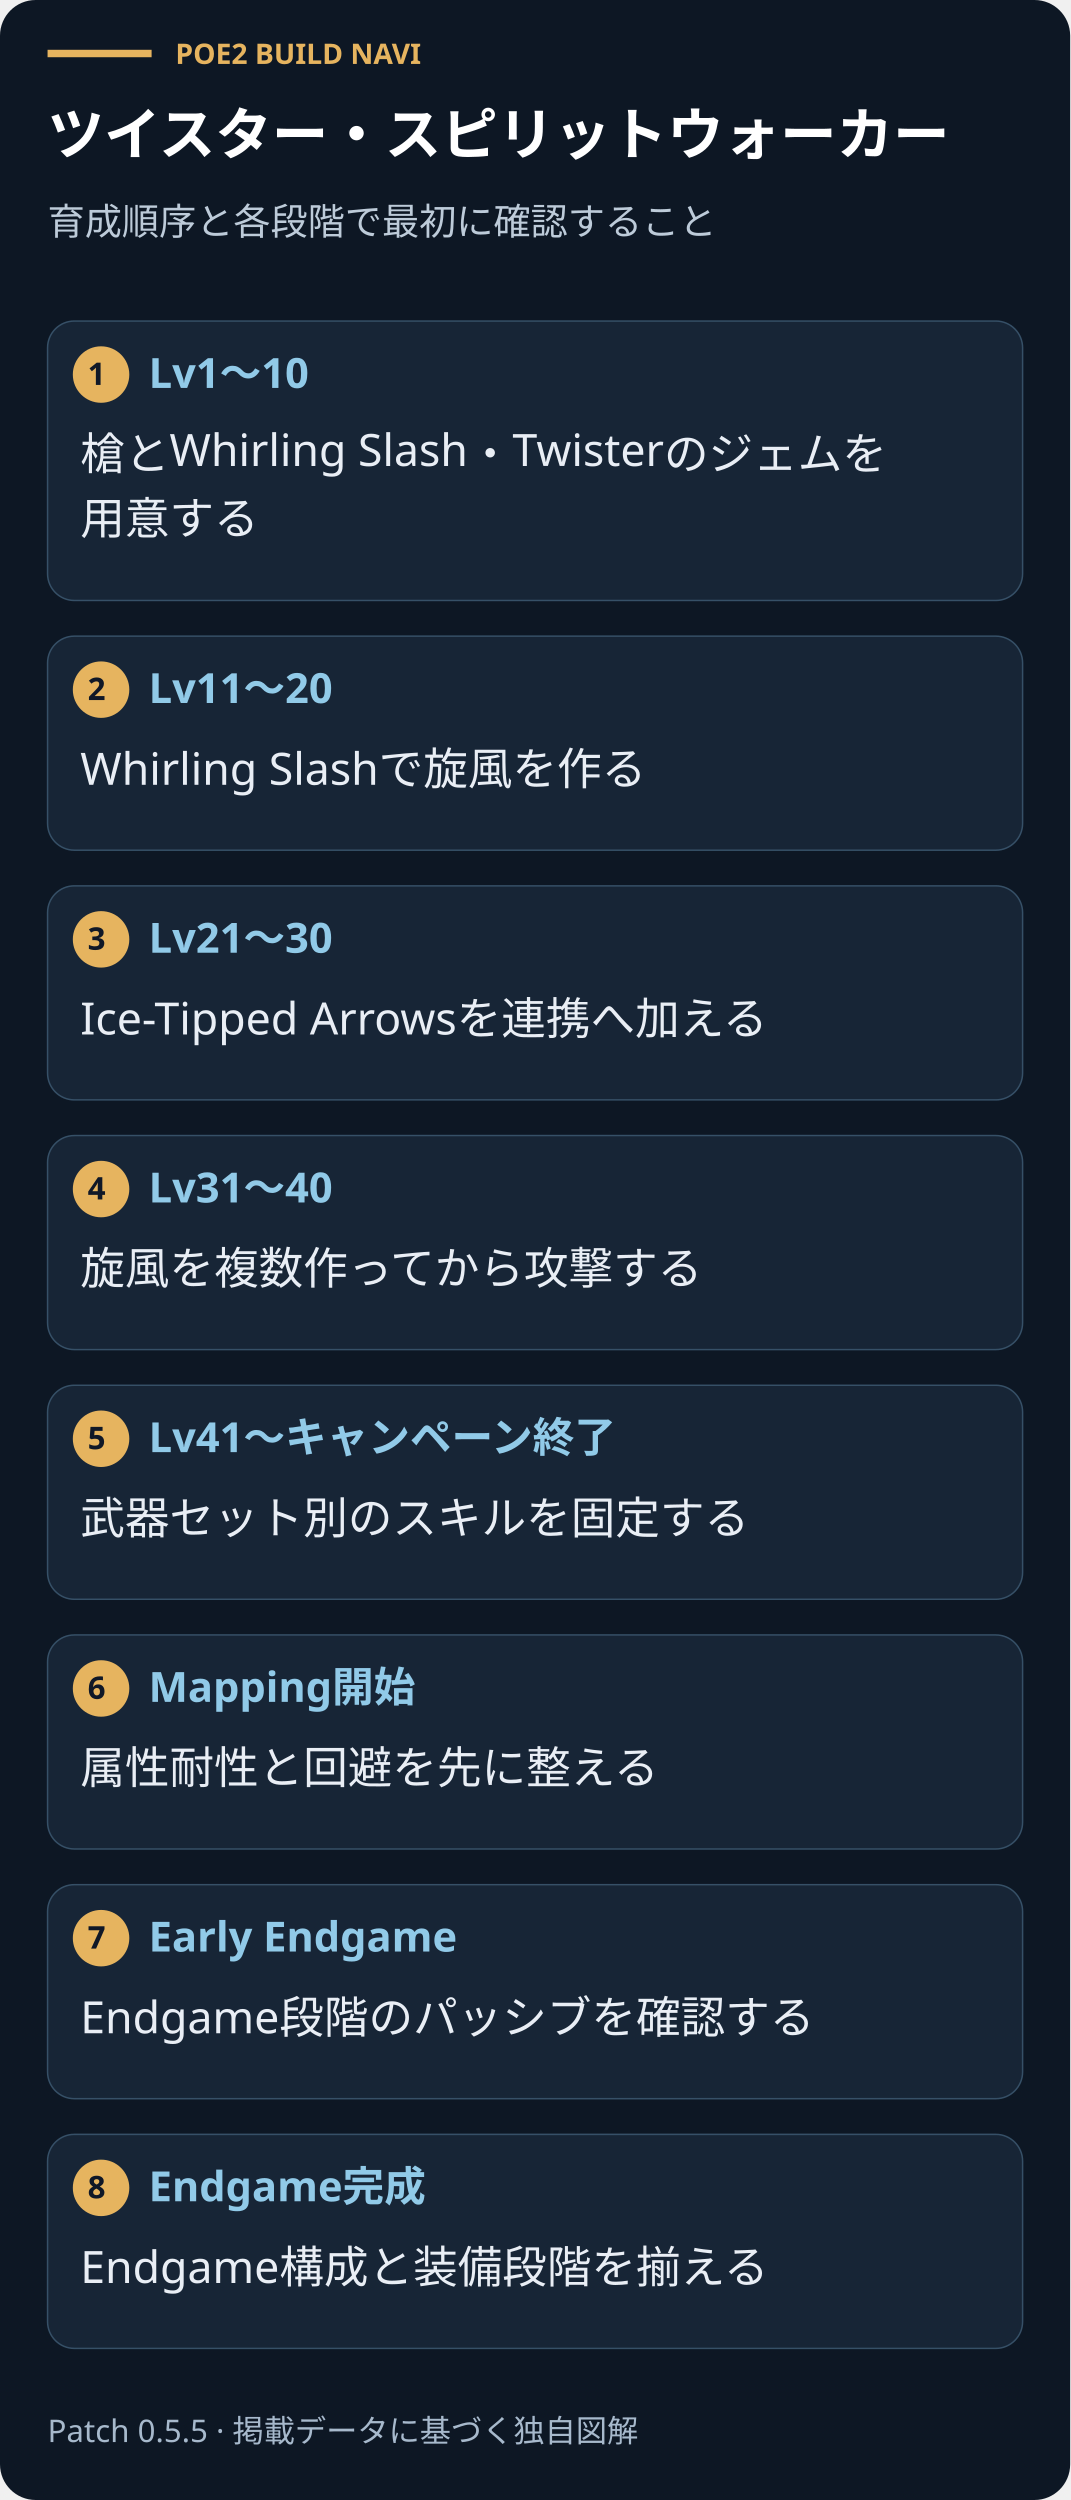
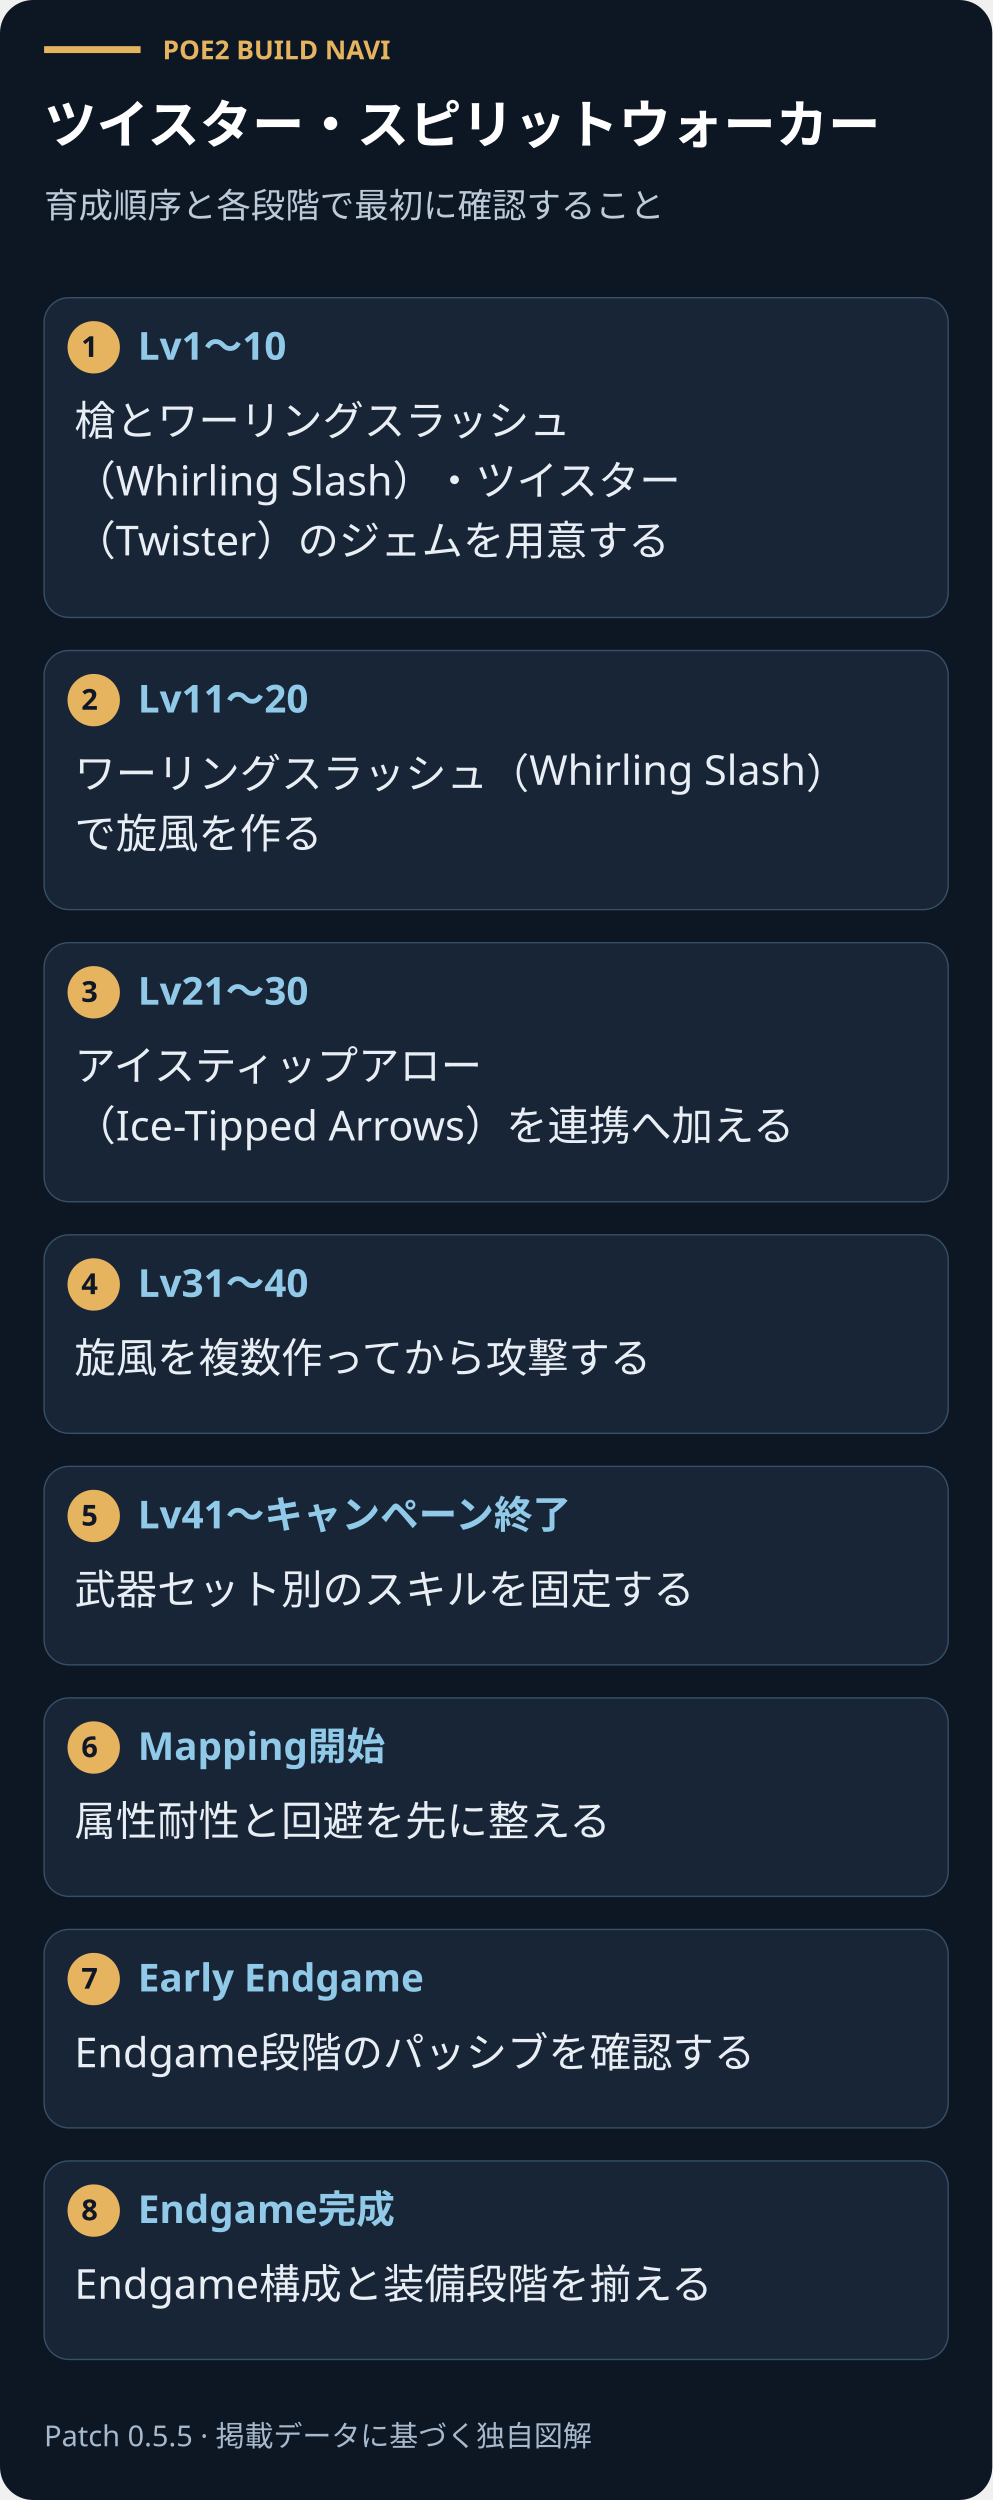
- <svg xmlns="http://www.w3.org/2000/svg" width="720" height="1682" viewBox="0 0 720 1682" role="img" aria-labelledby="title desc">
+ <svg xmlns="http://www.w3.org/2000/svg" width="720" height="1814" viewBox="0 0 720 1814" role="img" aria-labelledby="title desc">
  <g font-family="sans-serif">
-     <rect width="720" height="1682" rx="24" fill="#0d1724" />
+     <rect width="720" height="1814" rx="24" fill="#0d1724" />
    <path d="M32 36h70" stroke="#e6b45f" stroke-width="5" />
    <text x="118" y="43" fill="#e6b45f" font-size="19" font-weight="700">
      <tspan x="118" dy="0">POE2 BUILD NAVI</tspan>
    </text>
    <text x="32" y="104" fill="#ffffff" font-size="38" font-weight="700">
      <tspan x="32" dy="0">ツイスター・スピリットウォーカー</tspan>
    </text>
    <text x="32" y="158" fill="#bdcbd9" font-size="25" font-weight="400">
      <tspan x="32" dy="0">育成順序と各段階で最初に確認すること</tspan>
    </text>
-     <rect x="32" y="216" width="656" height="188" rx="18" fill="#172536" stroke="#365067" />
+     <rect x="32" y="216" width="656" height="232" rx="18" fill="#172536" stroke="#365067" />
    <circle cx="68" cy="252" r="19" fill="#e6b45f" />
    <text x="59" y="259" fill="#101827" font-size="21" font-weight="700">
      <tspan x="59" dy="0">1</tspan>
    </text>
    <text x="100" y="261" fill="#91cae8" font-size="28" font-weight="700">
      <tspan x="100" dy="0">Lv1〜10</tspan>
    </text>
    <text x="54" y="316" fill="#e9eef5" font-size="30" font-weight="400">
-       <tspan x="54" dy="0">槍とWhirling Slash・Twisterのジェムを</tspan>
-       <tspan x="54" dy="43.5">用意する</tspan>
+       <tspan x="54" dy="0">槍とワーリングスラッシュ</tspan>
+       <tspan x="54" dy="43.5">（Whirling Slash）・ツイスター</tspan>
+       <tspan x="54" dy="43.5">（Twister）のジェムを用意する</tspan>
    </text>
-     <rect x="32" y="428" width="656" height="144" rx="18" fill="#172536" stroke="#365067" />
-     <circle cx="68" cy="464" r="19" fill="#e6b45f" />
-     <text x="59" y="471" fill="#101827" font-size="21" font-weight="700">
+     <rect x="32" y="472" width="656" height="188" rx="18" fill="#172536" stroke="#365067" />
+     <circle cx="68" cy="508" r="19" fill="#e6b45f" />
+     <text x="59" y="515" fill="#101827" font-size="21" font-weight="700">
      <tspan x="59" dy="0">2</tspan>
    </text>
-     <text x="100" y="473" fill="#91cae8" font-size="28" font-weight="700">
+     <text x="100" y="517" fill="#91cae8" font-size="28" font-weight="700">
      <tspan x="100" dy="0">Lv11〜20</tspan>
    </text>
-     <text x="54" y="528" fill="#e9eef5" font-size="30" font-weight="400">
-       <tspan x="54" dy="0">Whirling Slashで旋風を作る</tspan>
+     <text x="54" y="572" fill="#e9eef5" font-size="30" font-weight="400">
+       <tspan x="54" dy="0">ワーリングスラッシュ（Whirling Slash）</tspan>
+       <tspan x="54" dy="43.5">で旋風を作る</tspan>
    </text>
-     <rect x="32" y="596" width="656" height="144" rx="18" fill="#172536" stroke="#365067" />
-     <circle cx="68" cy="632" r="19" fill="#e6b45f" />
-     <text x="59" y="639" fill="#101827" font-size="21" font-weight="700">
+     <rect x="32" y="684" width="656" height="188" rx="18" fill="#172536" stroke="#365067" />
+     <circle cx="68" cy="720" r="19" fill="#e6b45f" />
+     <text x="59" y="727" fill="#101827" font-size="21" font-weight="700">
      <tspan x="59" dy="0">3</tspan>
    </text>
-     <text x="100" y="641" fill="#91cae8" font-size="28" font-weight="700">
+     <text x="100" y="729" fill="#91cae8" font-size="28" font-weight="700">
      <tspan x="100" dy="0">Lv21〜30</tspan>
    </text>
-     <text x="54" y="696" fill="#e9eef5" font-size="30" font-weight="400">
-       <tspan x="54" dy="0">Ice-Tipped Arrowsを連携へ加える</tspan>
+     <text x="54" y="784" fill="#e9eef5" font-size="30" font-weight="400">
+       <tspan x="54" dy="0">アイスティップアロー</tspan>
+       <tspan x="54" dy="43.5">（Ice-Tipped Arrows）を連携へ加える</tspan>
    </text>
-     <rect x="32" y="764" width="656" height="144" rx="18" fill="#172536" stroke="#365067" />
-     <circle cx="68" cy="800" r="19" fill="#e6b45f" />
-     <text x="59" y="807" fill="#101827" font-size="21" font-weight="700">
+     <rect x="32" y="896" width="656" height="144" rx="18" fill="#172536" stroke="#365067" />
+     <circle cx="68" cy="932" r="19" fill="#e6b45f" />
+     <text x="59" y="939" fill="#101827" font-size="21" font-weight="700">
      <tspan x="59" dy="0">4</tspan>
    </text>
-     <text x="100" y="809" fill="#91cae8" font-size="28" font-weight="700">
+     <text x="100" y="941" fill="#91cae8" font-size="28" font-weight="700">
      <tspan x="100" dy="0">Lv31〜40</tspan>
    </text>
-     <text x="54" y="864" fill="#e9eef5" font-size="30" font-weight="400">
+     <text x="54" y="996" fill="#e9eef5" font-size="30" font-weight="400">
      <tspan x="54" dy="0">旋風を複数作ってから攻撃する</tspan>
    </text>
-     <rect x="32" y="932" width="656" height="144" rx="18" fill="#172536" stroke="#365067" />
-     <circle cx="68" cy="968" r="19" fill="#e6b45f" />
-     <text x="59" y="975" fill="#101827" font-size="21" font-weight="700">
+     <rect x="32" y="1064" width="656" height="144" rx="18" fill="#172536" stroke="#365067" />
+     <circle cx="68" cy="1100" r="19" fill="#e6b45f" />
+     <text x="59" y="1107" fill="#101827" font-size="21" font-weight="700">
      <tspan x="59" dy="0">5</tspan>
    </text>
-     <text x="100" y="977" fill="#91cae8" font-size="28" font-weight="700">
+     <text x="100" y="1109" fill="#91cae8" font-size="28" font-weight="700">
      <tspan x="100" dy="0">Lv41〜キャンペーン終了</tspan>
    </text>
-     <text x="54" y="1032" fill="#e9eef5" font-size="30" font-weight="400">
+     <text x="54" y="1164" fill="#e9eef5" font-size="30" font-weight="400">
      <tspan x="54" dy="0">武器セット別のスキルを固定する</tspan>
    </text>
-     <rect x="32" y="1100" width="656" height="144" rx="18" fill="#172536" stroke="#365067" />
-     <circle cx="68" cy="1136" r="19" fill="#e6b45f" />
-     <text x="59" y="1143" fill="#101827" font-size="21" font-weight="700">
+     <rect x="32" y="1232" width="656" height="144" rx="18" fill="#172536" stroke="#365067" />
+     <circle cx="68" cy="1268" r="19" fill="#e6b45f" />
+     <text x="59" y="1275" fill="#101827" font-size="21" font-weight="700">
      <tspan x="59" dy="0">6</tspan>
    </text>
-     <text x="100" y="1145" fill="#91cae8" font-size="28" font-weight="700">
+     <text x="100" y="1277" fill="#91cae8" font-size="28" font-weight="700">
      <tspan x="100" dy="0">Mapping開始</tspan>
    </text>
-     <text x="54" y="1200" fill="#e9eef5" font-size="30" font-weight="400">
+     <text x="54" y="1332" fill="#e9eef5" font-size="30" font-weight="400">
      <tspan x="54" dy="0">属性耐性と回避を先に整える</tspan>
    </text>
-     <rect x="32" y="1268" width="656" height="144" rx="18" fill="#172536" stroke="#365067" />
-     <circle cx="68" cy="1304" r="19" fill="#e6b45f" />
-     <text x="59" y="1311" fill="#101827" font-size="21" font-weight="700">
+     <rect x="32" y="1400" width="656" height="144" rx="18" fill="#172536" stroke="#365067" />
+     <circle cx="68" cy="1436" r="19" fill="#e6b45f" />
+     <text x="59" y="1443" fill="#101827" font-size="21" font-weight="700">
      <tspan x="59" dy="0">7</tspan>
    </text>
-     <text x="100" y="1313" fill="#91cae8" font-size="28" font-weight="700">
+     <text x="100" y="1445" fill="#91cae8" font-size="28" font-weight="700">
      <tspan x="100" dy="0">Early Endgame</tspan>
    </text>
-     <text x="54" y="1368" fill="#e9eef5" font-size="30" font-weight="400">
+     <text x="54" y="1500" fill="#e9eef5" font-size="30" font-weight="400">
      <tspan x="54" dy="0">Endgame段階のパッシブを確認する</tspan>
    </text>
-     <rect x="32" y="1436" width="656" height="144" rx="18" fill="#172536" stroke="#365067" />
-     <circle cx="68" cy="1472" r="19" fill="#e6b45f" />
-     <text x="59" y="1479" fill="#101827" font-size="21" font-weight="700">
+     <rect x="32" y="1568" width="656" height="144" rx="18" fill="#172536" stroke="#365067" />
+     <circle cx="68" cy="1604" r="19" fill="#e6b45f" />
+     <text x="59" y="1611" fill="#101827" font-size="21" font-weight="700">
      <tspan x="59" dy="0">8</tspan>
    </text>
-     <text x="100" y="1481" fill="#91cae8" font-size="28" font-weight="700">
+     <text x="100" y="1613" fill="#91cae8" font-size="28" font-weight="700">
      <tspan x="100" dy="0">Endgame完成</tspan>
    </text>
-     <text x="54" y="1536" fill="#e9eef5" font-size="30" font-weight="400">
+     <text x="54" y="1668" fill="#e9eef5" font-size="30" font-weight="400">
      <tspan x="54" dy="0">Endgame構成と装備段階を揃える</tspan>
    </text>
-     <text x="32" y="1643" fill="#a7b9cc" font-size="21" font-weight="400">
+     <text x="32" y="1775" fill="#a7b9cc" font-size="21" font-weight="400">
      <tspan x="32" dy="0">Patch 0.5.5 · 掲載データに基づく独自図解</tspan>
    </text>
  </g>
</svg>
